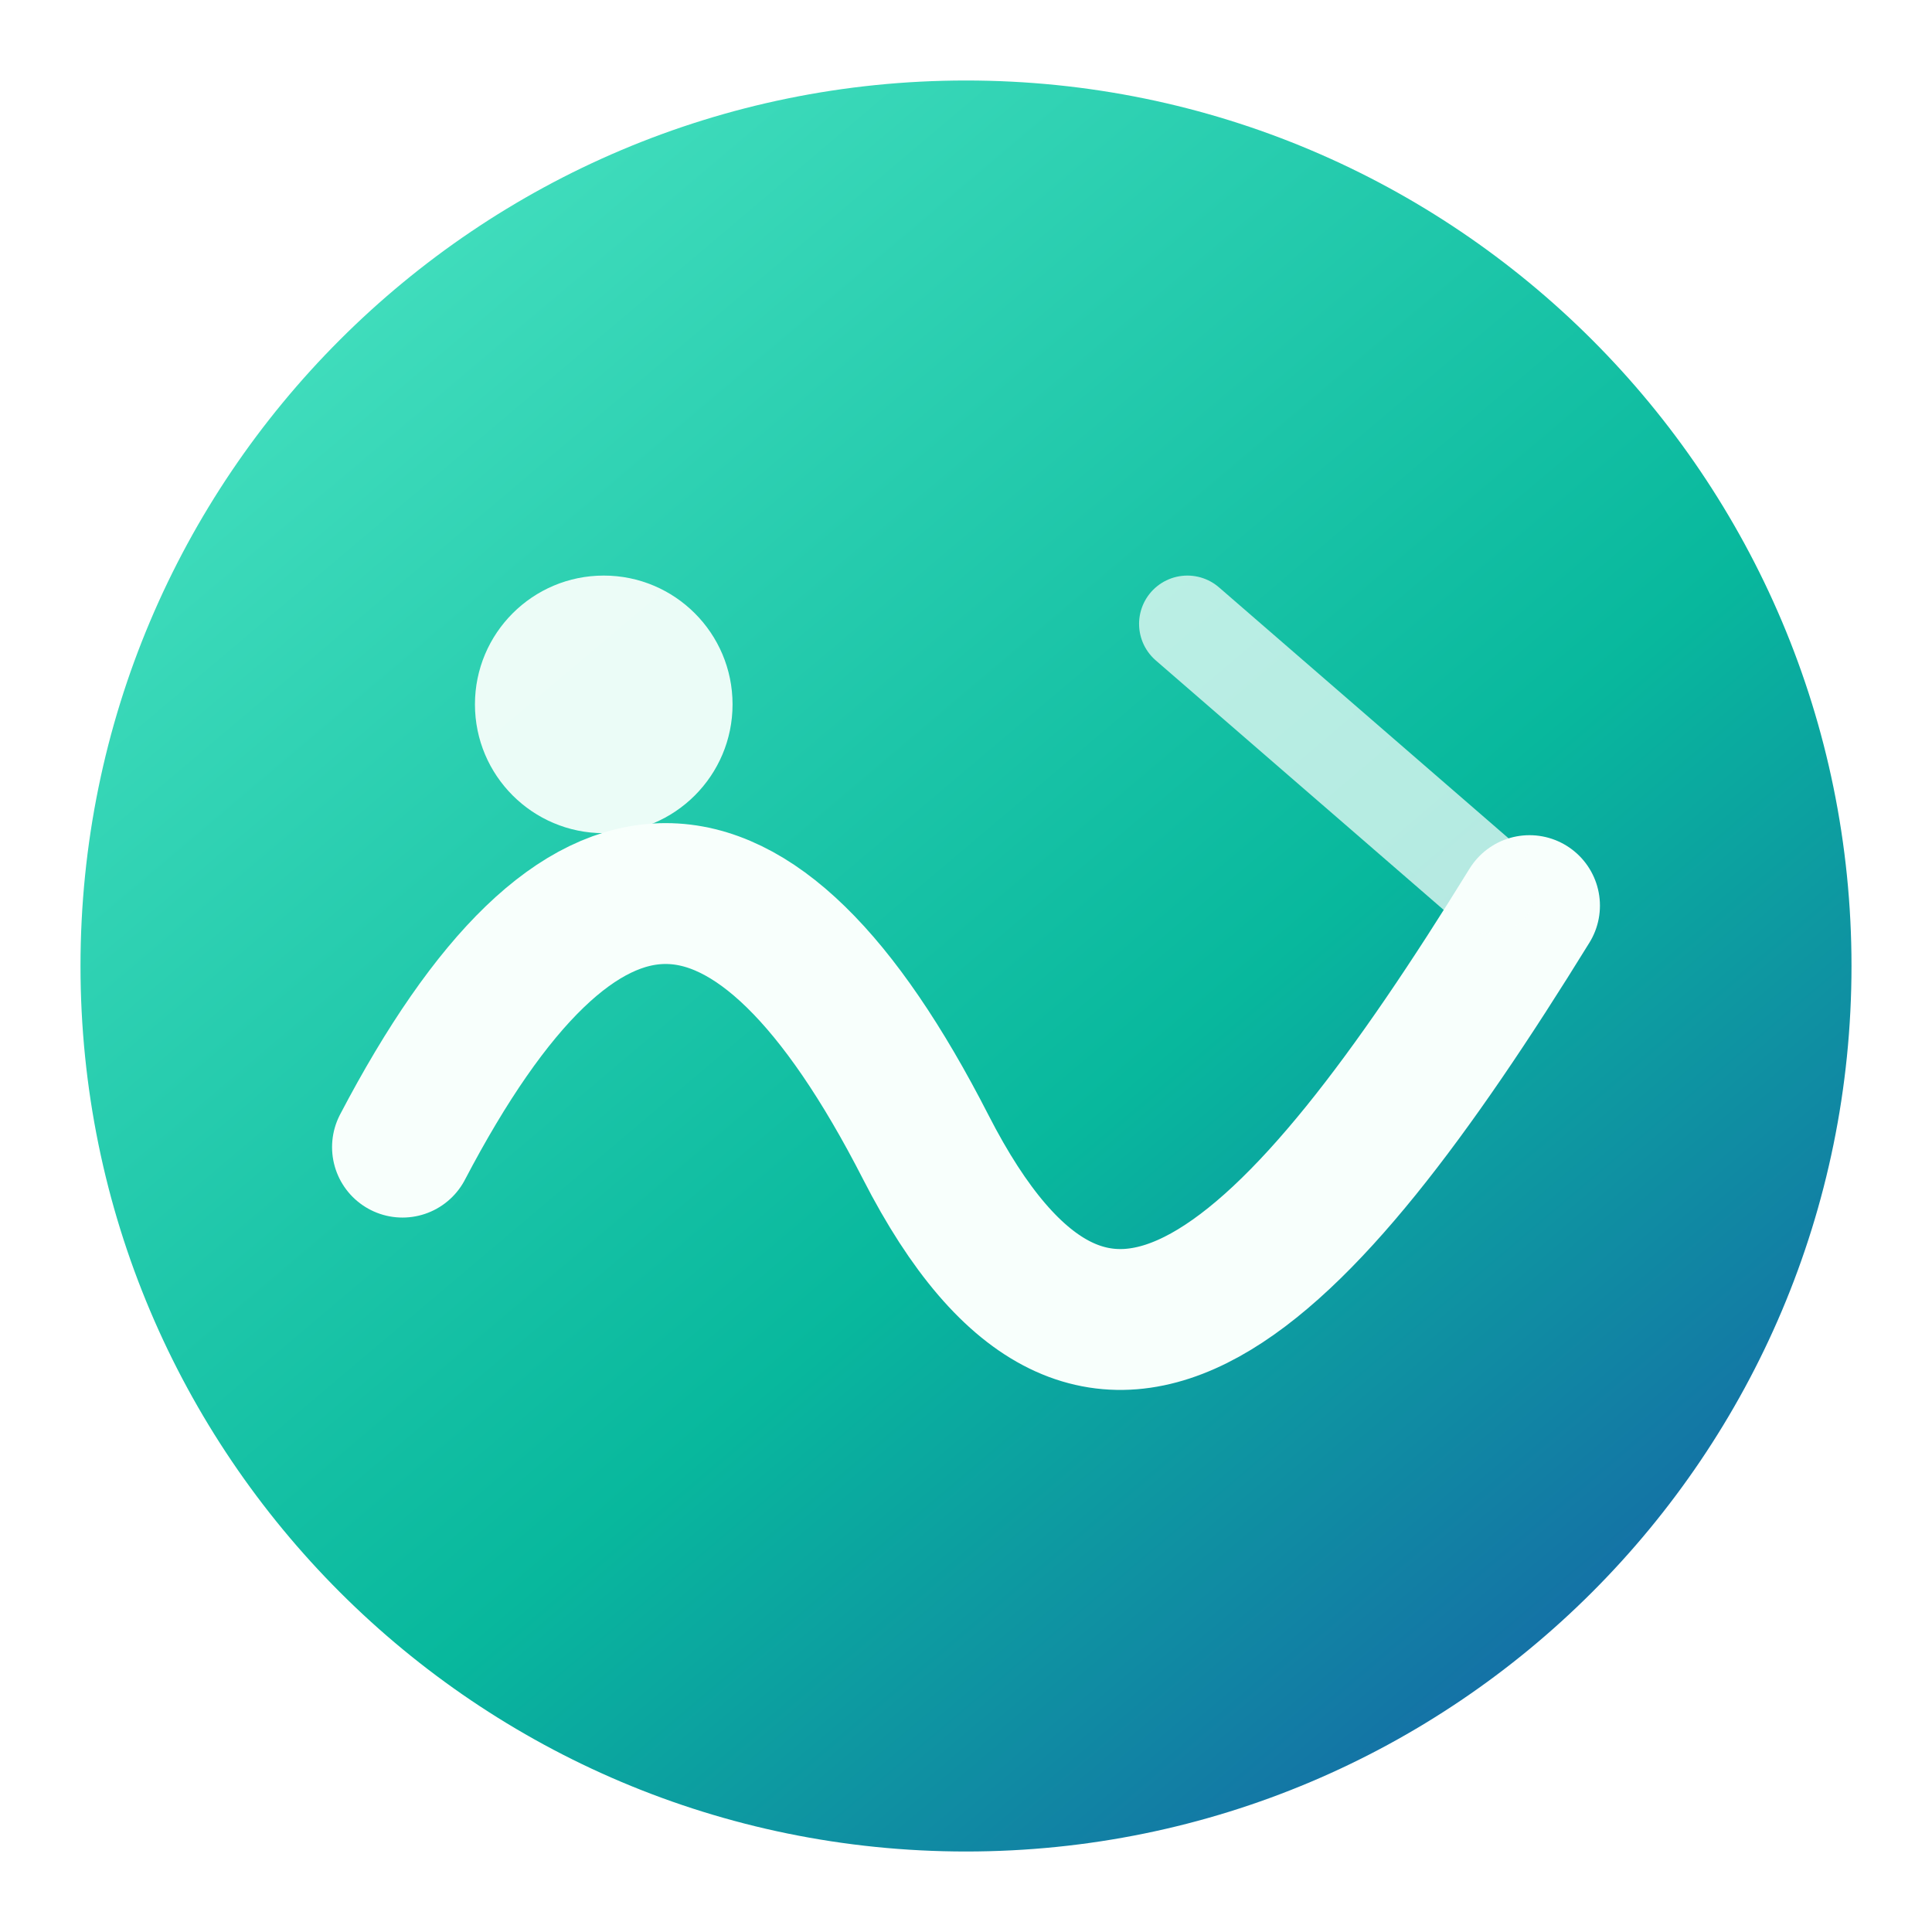
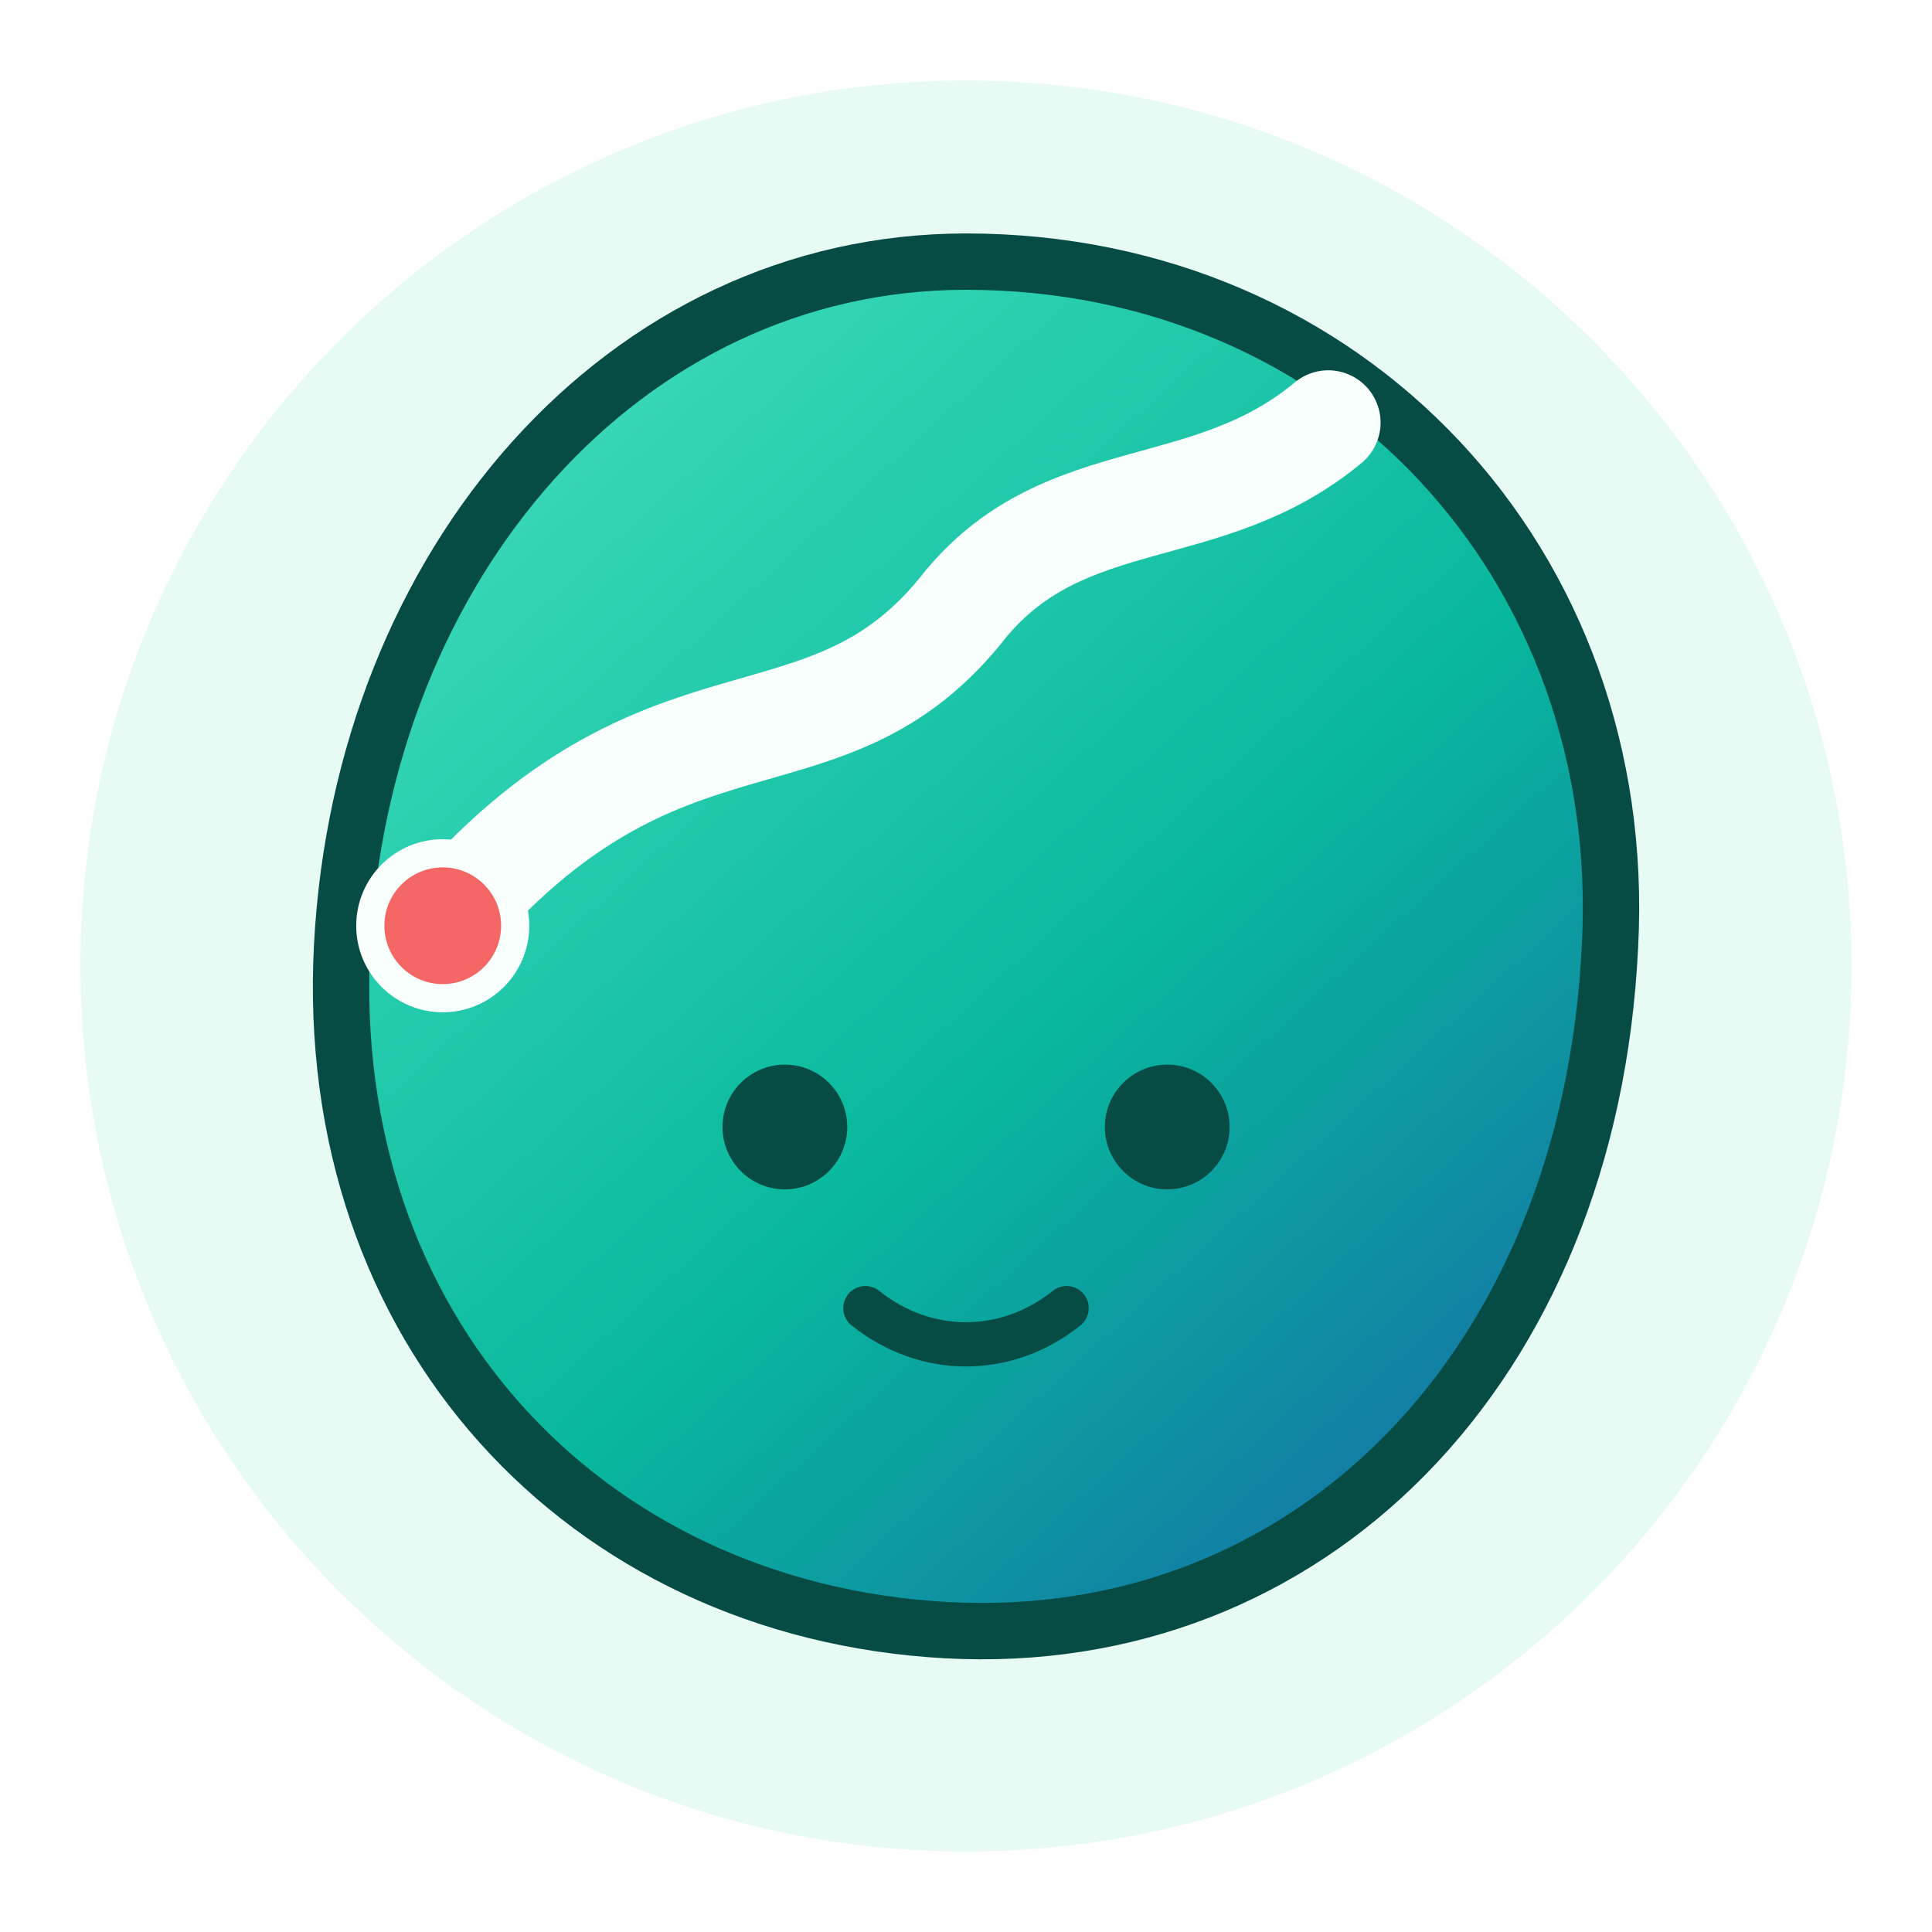
- <svg xmlns="http://www.w3.org/2000/svg" viewBox="0 0 48 48" role="img" aria-label="跑地图 RunMap">
+ <svg xmlns="http://www.w3.org/2000/svg" viewBox="0 0 96 96" role="img" aria-label="跑起来 RUNUP">
  <defs>
-     <linearGradient id="g" x1="8" y1="5" x2="41" y2="44" gradientUnits="userSpaceOnUse">
+     <linearGradient id="bean" x1="18" y1="16" x2="78" y2="82" gradientUnits="userSpaceOnUse">
      <stop stop-color="#45E0BF" />
-       <stop offset=".58" stop-color="#08B89D" />
+       <stop offset=".55" stop-color="#08B89D" />
      <stop offset="1" stop-color="#1761A8" />
    </linearGradient>
  </defs>
-   <circle cx="24" cy="24" r="22" fill="url(#g)" />
-   <path d="M10 28.5c4.4-8.4 8.7-8.4 13 0s9.2 3.4 15-6" fill="none" stroke="#F8FFFC" stroke-width="3.5" stroke-linecap="round" />
-   <circle cx="15" cy="17.5" r="3.2" fill="#F8FFFC" opacity=".94" />
-   <path d="M29.5 15.5 37 22" stroke="#F8FFFC" stroke-width="2.4" stroke-linecap="round" opacity=".72" />
+   <circle cx="48" cy="48" r="44" fill="#E8FAF4" />
+   <path d="M48 13C67 13 81 28 80 47c-1 21-15 35-33 34C29 80 16 66 17 47 18 28 31 13 48 13Z" fill="url(#bean)" stroke="#074C44" stroke-width="2.8" />
+   <path d="M22 46C33 33 41 39 48 30C53 24 60 26 66 21" fill="none" stroke="#F8FFFC" stroke-width="5.2" stroke-linecap="round" />
+   <circle cx="22" cy="46" r="3.6" fill="#F56765" stroke="#F8FFFC" stroke-width="1.4" />
+   <circle cx="39" cy="56" r="3.1" fill="#074C44" />
+   <circle cx="58" cy="56" r="3.1" fill="#074C44" />
+   <path d="M43 65c3 2.4 7 2.4 10 0" fill="none" stroke="#074C44" stroke-width="2.2" stroke-linecap="round" />
</svg>
